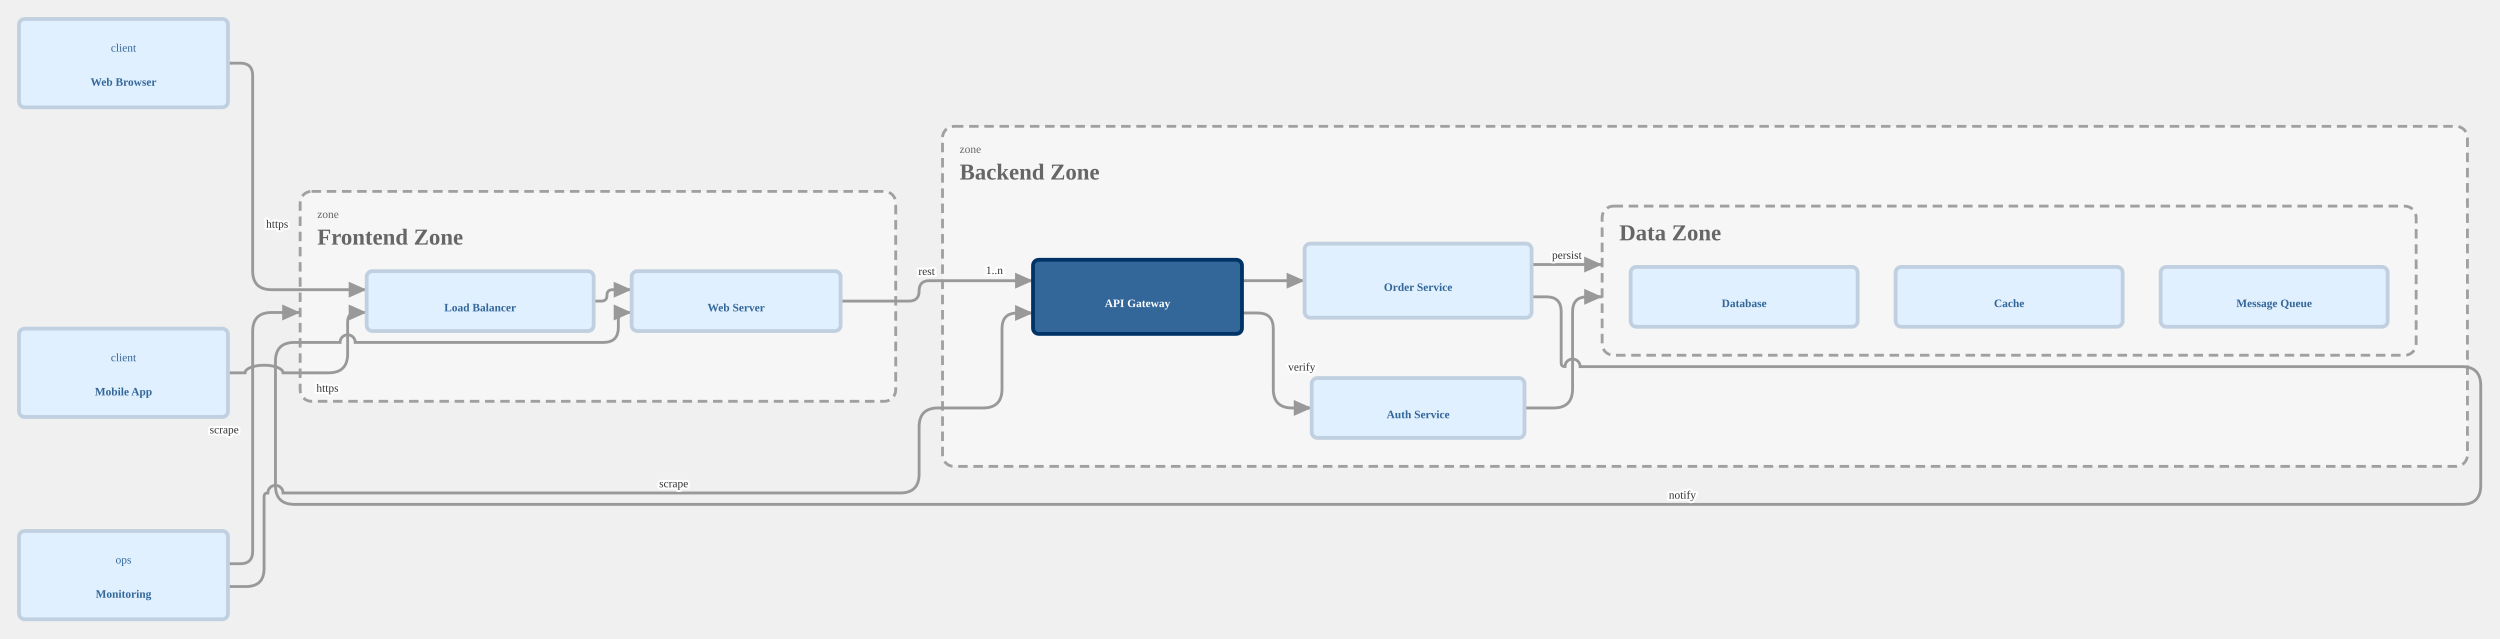
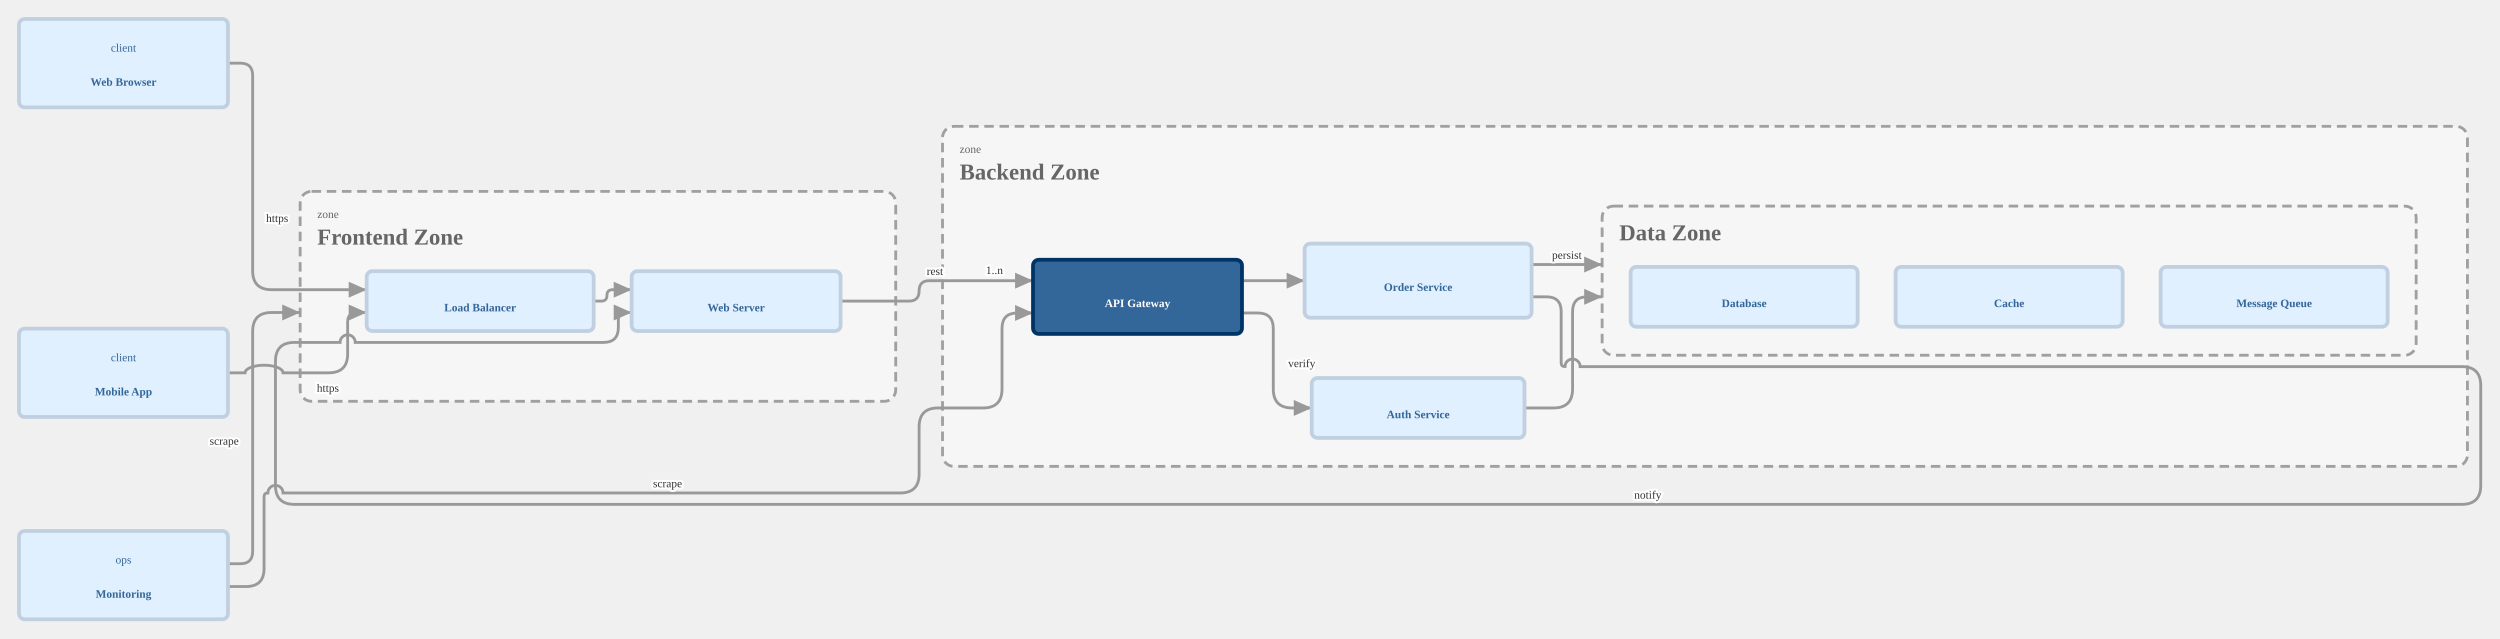
<svg xmlns="http://www.w3.org/2000/svg" xmlns:xlink="http://www.w3.org/1999/xlink" viewBox="20 20 2632 672" width="2632" height="672">
  <defs>
    <style>
.gradia-1b78e744 { fill: none; stroke: #999999; stroke-width: 3 }
.gradia-72a34555 { fill: #999999 }
.gradia-11dad4ff { font-family: var(--gradia-font-family, 'Helvetica'), ui-sans-serif, -apple-system, Helvetica, Arial, sans-serif; font-size: var(--gradia-size-font-edge, 16px); text-anchor: middle; fill: #333333; stroke: var(--gradia-color-edge-halo, #ffffff); stroke-width: 4.5; paint-order: stroke; stroke-linejoin: round }
.gradia-cc24e345 { font-family: var(--gradia-font-family, 'Helvetica'), ui-sans-serif, -apple-system, Helvetica, Arial, sans-serif; font-size: var(--gradia-size-font-arity, 16px); text-anchor: middle; fill: #333333; stroke: var(--gradia-color-edge-halo, #ffffff); stroke-width: 4.5; paint-order: stroke; stroke-linejoin: round }
.gradia-a6a22853 { fill: #e0f0ff; stroke: #c0d0e0; stroke-width: 4 }
.gradia-776a87aa { font-family: var(--gradia-font-family, 'Helvetica'), ui-sans-serif, -apple-system, Helvetica, Arial, sans-serif; font-size: var(--gradia-size-font-type, 16px); text-anchor: middle; fill: #336699 }
.gradia-769fb48f { font-family: var(--gradia-font-family, 'Helvetica'), ui-sans-serif, -apple-system, Helvetica, Arial, sans-serif; font-size: var(--gradia-size-font-node, 30px); font-weight: 600; text-anchor: middle; fill: #336699 }
.gradia-ceed8dfe { fill: #336699; stroke: #003366; stroke-width: 4 }
.gradia-fc3c7305 { font-family: var(--gradia-font-family, 'Helvetica'), ui-sans-serif, -apple-system, Helvetica, Arial, sans-serif; font-size: var(--gradia-size-font-node, 30px); font-weight: 600; text-anchor: middle; fill: #ffffff }
.gradia-c2ff906f { fill: var(--gradia-color-container-box, #f6f6f6); stroke: var(--gradia-color-container-border, #a0a0a0); stroke-width: 3 }
.gradia-466acfed { font-family: var(--gradia-font-family, 'Helvetica'), ui-sans-serif, -apple-system, Helvetica, Arial, sans-serif; font-size: var(--gradia-size-font-type, 16px); fill: var(--gradia-color-container-name, #666666) }
.gradia-a062cd18 { font-family: var(--gradia-font-family, 'Helvetica'), ui-sans-serif, -apple-system, Helvetica, Arial, sans-serif; font-size: 24px; font-weight: 600; fill: var(--gradia-color-container-name, #666666) }
</style>
    <marker id="gradia-c2294187b9ee-arrow" viewBox="0 0 10 10" refX="9" refY="5" markerWidth="21" markerHeight="21" markerUnits="userSpaceOnUse" orient="auto-start-reverse">
      <path d="M 0 1 L 9 5 L 0 9 z" class="gradia-72a34555" />
    </marker>
  </defs>
  <a href="#frontend" xlink:href="#frontend">
    <rect x="336" y="221.5" width="627" height="221" rx="12" class="gradia-c2ff906f" stroke-dasharray="10 6" />
    <text x="354" y="249.5" class="gradia-466acfed">zone</text>
    <text x="354" y="277.5" class="gradia-a062cd18">Frontend Zone</text>
  </a>
  <rect x="1012.28" y="153" width="1605.44" height="358" rx="12" class="gradia-c2ff906f" stroke-dasharray="10 6" />
  <text x="1030.28" y="181" class="gradia-466acfed">zone</text>
  <text x="1030.28" y="209" class="gradia-a062cd18">Backend Zone</text>
  <rect x="1706.72" y="237" width="857" height="157" rx="12" class="gradia-c2ff906f" stroke-dasharray="10 6" />
  <text x="1724.72" y="273" class="gradia-a062cd18">Data Zone</text>
  <path d="M 645 337 L 653 337 Q 659 337 659 331 L 659 331 Q 659 325 665 325 L 685 325" class="gradia-1b78e744" marker-end="url(#gradia-c2294187b9ee-arrow)" />
  <path d="M 1327.56 349.5 L 1344.04 349.5 Q 1360.52 349.5 1360.52 365.98 L 1360.52 429.5 Q 1360.52 449.5 1380.52 449.5 L 1400.98 449.5" class="gradia-1b78e744" marker-end="url(#gradia-c2294187b9ee-arrow)" />
  <path d="M 1327.56 315.5 L 1393.48 315.5" class="gradia-1b78e744" marker-end="url(#gradia-c2294187b9ee-arrow)" />
  <path d="M 1632.48 298.5 L 1706.72 298.5" class="gradia-1b78e744" marker-end="url(#gradia-c2294187b9ee-arrow)" />
  <path d="M 1624.98 449.5 L 1655.6 449.5 Q 1675.6 449.5 1675.6 429.5 L 1675.6 348.06 Q 1675.6 332.5 1691.16 332.5 L 1706.72 332.5" class="gradia-1b78e744" marker-end="url(#gradia-c2294187b9ee-arrow)" />
  <path d="M 260 86.5 L 273 86.5 Q 286 86.5 286 99.5 L 286 305 Q 286 325 306 325 L 406 325" class="gradia-1b78e744" marker-end="url(#gradia-c2294187b9ee-arrow)" />
  <path d="M 260 412.5 L 278 412.5 A 20 8 0 0 1 318 412.5 L 366 412.5 Q 386 412.5 386 392.5 L 386 359 Q 386 349 396 349 L 406 349" class="gradia-1b78e744" marker-end="url(#gradia-c2294187b9ee-arrow)" />
  <path d="M 905 337 L 976.89 337 Q 987.64 337 987.64 326.25 L 987.64 326.25 Q 987.64 315.5 998.39 315.5 L 1107.56 315.5" class="gradia-1b78e744" marker-end="url(#gradia-c2294187b9ee-arrow)" />
  <path d="M 1632.48 332.5 L 1648.04 332.5 Q 1663.6 332.5 1663.6 348.06 L 1663.6 402 Q 1663.6 406 1667.6 406 L 1667.6 406 A 8 8 0 0 1 1683.6 406 L 2611.72 406 Q 2631.72 406 2631.72 426 L 2631.72 531 Q 2631.72 551 2611.72 551 L 330 551 Q 310 551 310 531 L 310 400.5 Q 310 380.5 330 380.5 L 378 380.5 A 8 8 0 0 1 394 380.5 L 655.25 380.5 Q 671 380.5 671 364.75 L 671 356 Q 671 349 678 349 L 685 349" class="gradia-1b78e744" marker-end="url(#gradia-c2294187b9ee-arrow)" />
  <path d="M 260 613.5 L 273 613.5 Q 286 613.5 286 600.5 L 286 369 Q 286 349 306 349 L 336 349" class="gradia-1b78e744" marker-end="url(#gradia-c2294187b9ee-arrow)" />
  <path d="M 260 637.5 L 279 637.5 Q 298 637.5 298 618.5 L 298 543 Q 298 539 302 539 L 302 539 A 8 8 0 0 1 318 539 L 967.64 539 Q 987.64 539 987.64 519 L 987.64 469.5 Q 987.64 449.5 1007.64 449.5 L 1054.92 449.5 Q 1074.92 449.5 1074.92 429.5 L 1074.92 365.82 Q 1074.92 349.5 1091.24 349.5 L 1107.56 349.5" class="gradia-1b78e744" marker-end="url(#gradia-c2294187b9ee-arrow)" />
  <rect x="40" y="40" width="220" height="93" rx="6" class="gradia-a6a22853" />
  <text x="150" y="74.3" class="gradia-776a87aa">client</text>
  <text x="150" y="110.3" class="gradia-769fb48f">Web Browser</text>
  <rect x="40" y="366" width="220" height="93" rx="6" class="gradia-a6a22853" />
  <text x="150" y="400.3" class="gradia-776a87aa">client</text>
  <text x="150" y="436.3" class="gradia-769fb48f">Mobile App</text>
  <rect x="40" y="579" width="220" height="93" rx="6" class="gradia-a6a22853" />
  <text x="150" y="613.3" class="gradia-776a87aa">ops</text>
  <text x="150" y="649.3" class="gradia-769fb48f">Monitoring</text>
  <rect x="406" y="305.5" width="239" height="63" rx="6" class="gradia-a6a22853" />
  <text x="525.5" y="347.8" class="gradia-769fb48f">Load Balancer</text>
  <rect x="685" y="305.5" width="220" height="63" rx="6" class="gradia-a6a22853" />
  <text x="795" y="347.8" class="gradia-769fb48f">Web Server</text>
  <rect x="1107.56" y="293.5" width="220" height="78" rx="6" class="gradia-ceed8dfe" />
  <text x="1217.56" y="343.3" class="gradia-fc3c7305">API Gateway</text>
  <rect x="1400.98" y="418" width="224" height="63" rx="6" class="gradia-a6a22853" />
  <text x="1512.98" y="460.3" class="gradia-769fb48f">Auth Service</text>
  <rect x="1393.48" y="276.5" width="239" height="78" rx="6" class="gradia-a6a22853" />
  <text x="1512.98" y="326.3" class="gradia-769fb48f">Order Service</text>
  <rect x="1736.72" y="301" width="239" height="63" rx="6" class="gradia-a6a22853" />
  <text x="1856.22" y="343.3" class="gradia-769fb48f">Database</text>
  <rect x="2015.72" y="301" width="239" height="63" rx="6" class="gradia-a6a22853" />
  <text x="2135.22" y="343.3" class="gradia-769fb48f">Cache</text>
  <rect x="2294.72" y="301" width="239" height="63" rx="6" class="gradia-a6a22853" />
  <text x="2414.22" y="343.3" class="gradia-769fb48f">Message Queue</text>
-   <text x="1390.48" y="410.25" class="gradia-11dad4ff">verify</text>
+   <text x="1390.48" y="406.5" class="gradia-11dad4ff">verify</text>
  <text x="1669.6" y="292.5" class="gradia-11dad4ff">persist</text>
-   <text x="311.8" y="259.75" class="gradia-11dad4ff">https</text>
-   <text x="364.75" y="432.5" class="gradia-11dad4ff">https</text>
-   <text x="995.53" y="309.5" class="gradia-11dad4ff">rest</text>
+   <text x="311.8" y="253.719" class="gradia-11dad4ff">https</text>
+   <text x="365.2" y="432.5" class="gradia-11dad4ff">https</text>
+   <text x="1004.28" y="309.5" class="gradia-11dad4ff">rest</text>
+   <text x="1754.835" y="545" class="gradia-11dad4ff">notify</text>
+   <text x="256.04" y="488.25" class="gradia-11dad4ff">scrape</text>
+   <text x="722.785" y="533" class="gradia-11dad4ff">scrape</text>
  <text x="1066.92" y="308.5" class="gradia-cc24e345">1..n</text>
-   <text x="1791.23" y="545" class="gradia-11dad4ff">notify</text>
-   <text x="256.04" y="476.25" class="gradia-11dad4ff">scrape</text>
-   <text x="729.28" y="533" class="gradia-11dad4ff">scrape</text>
</svg>
